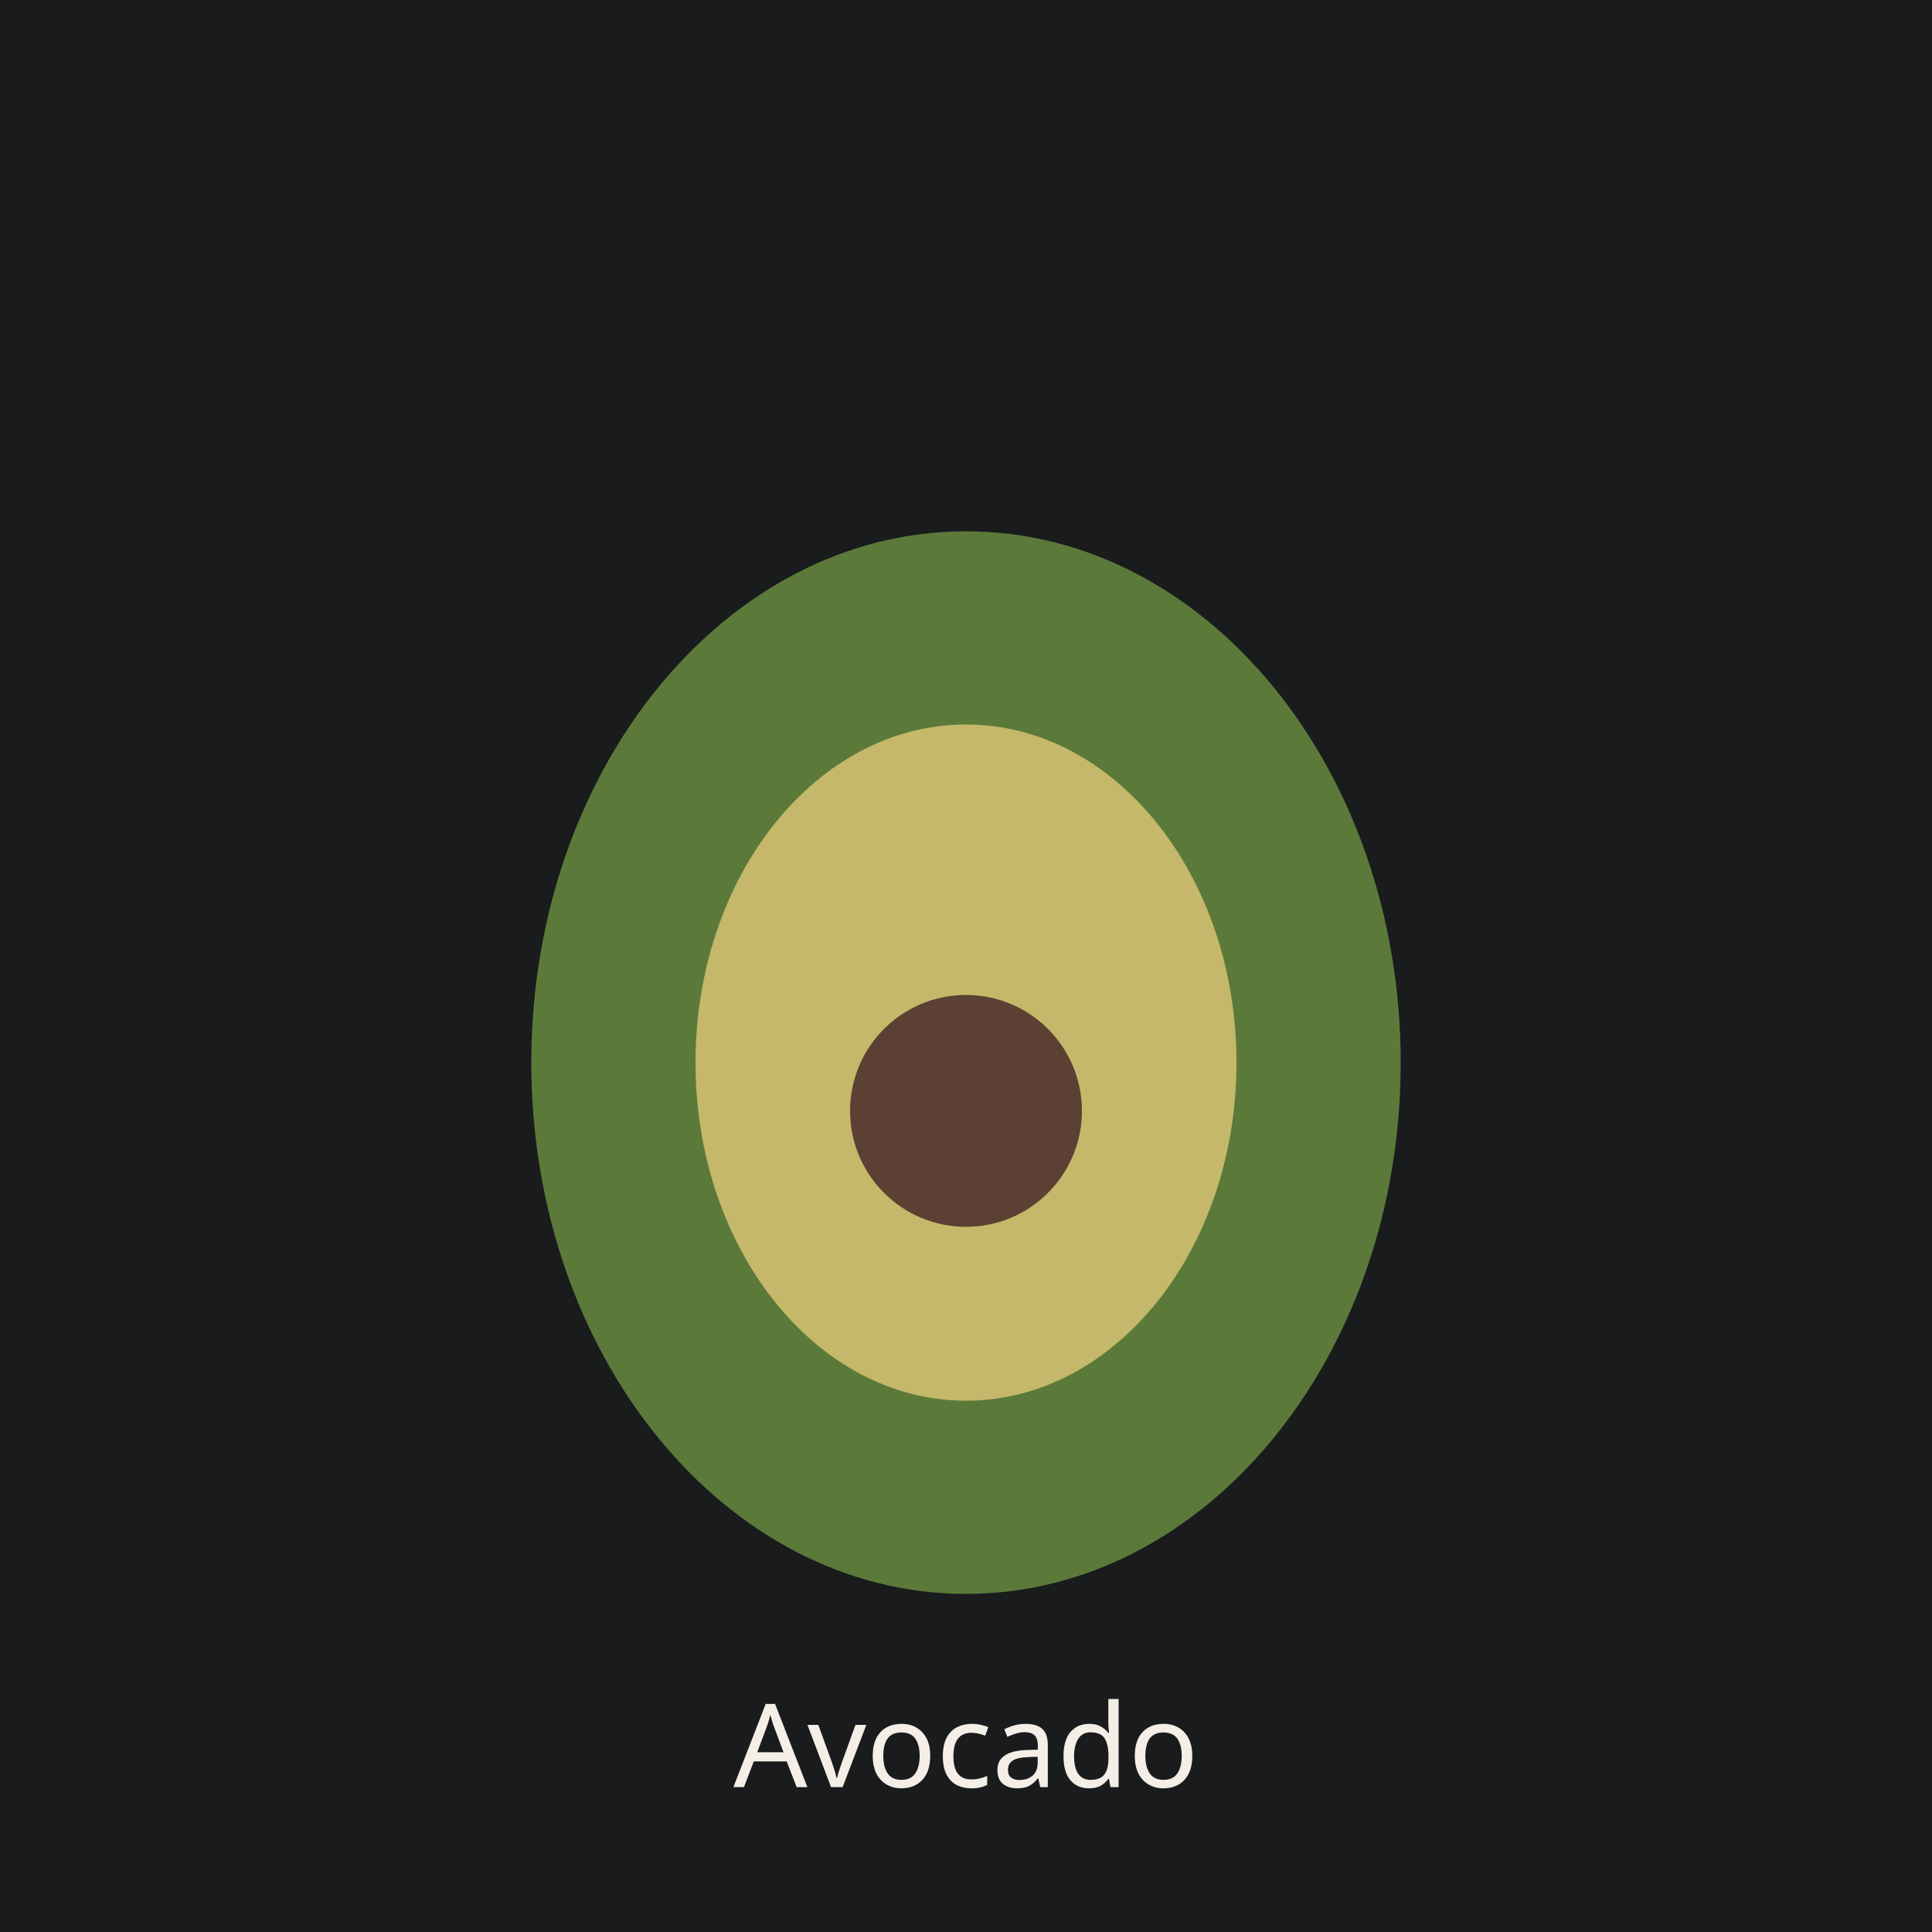
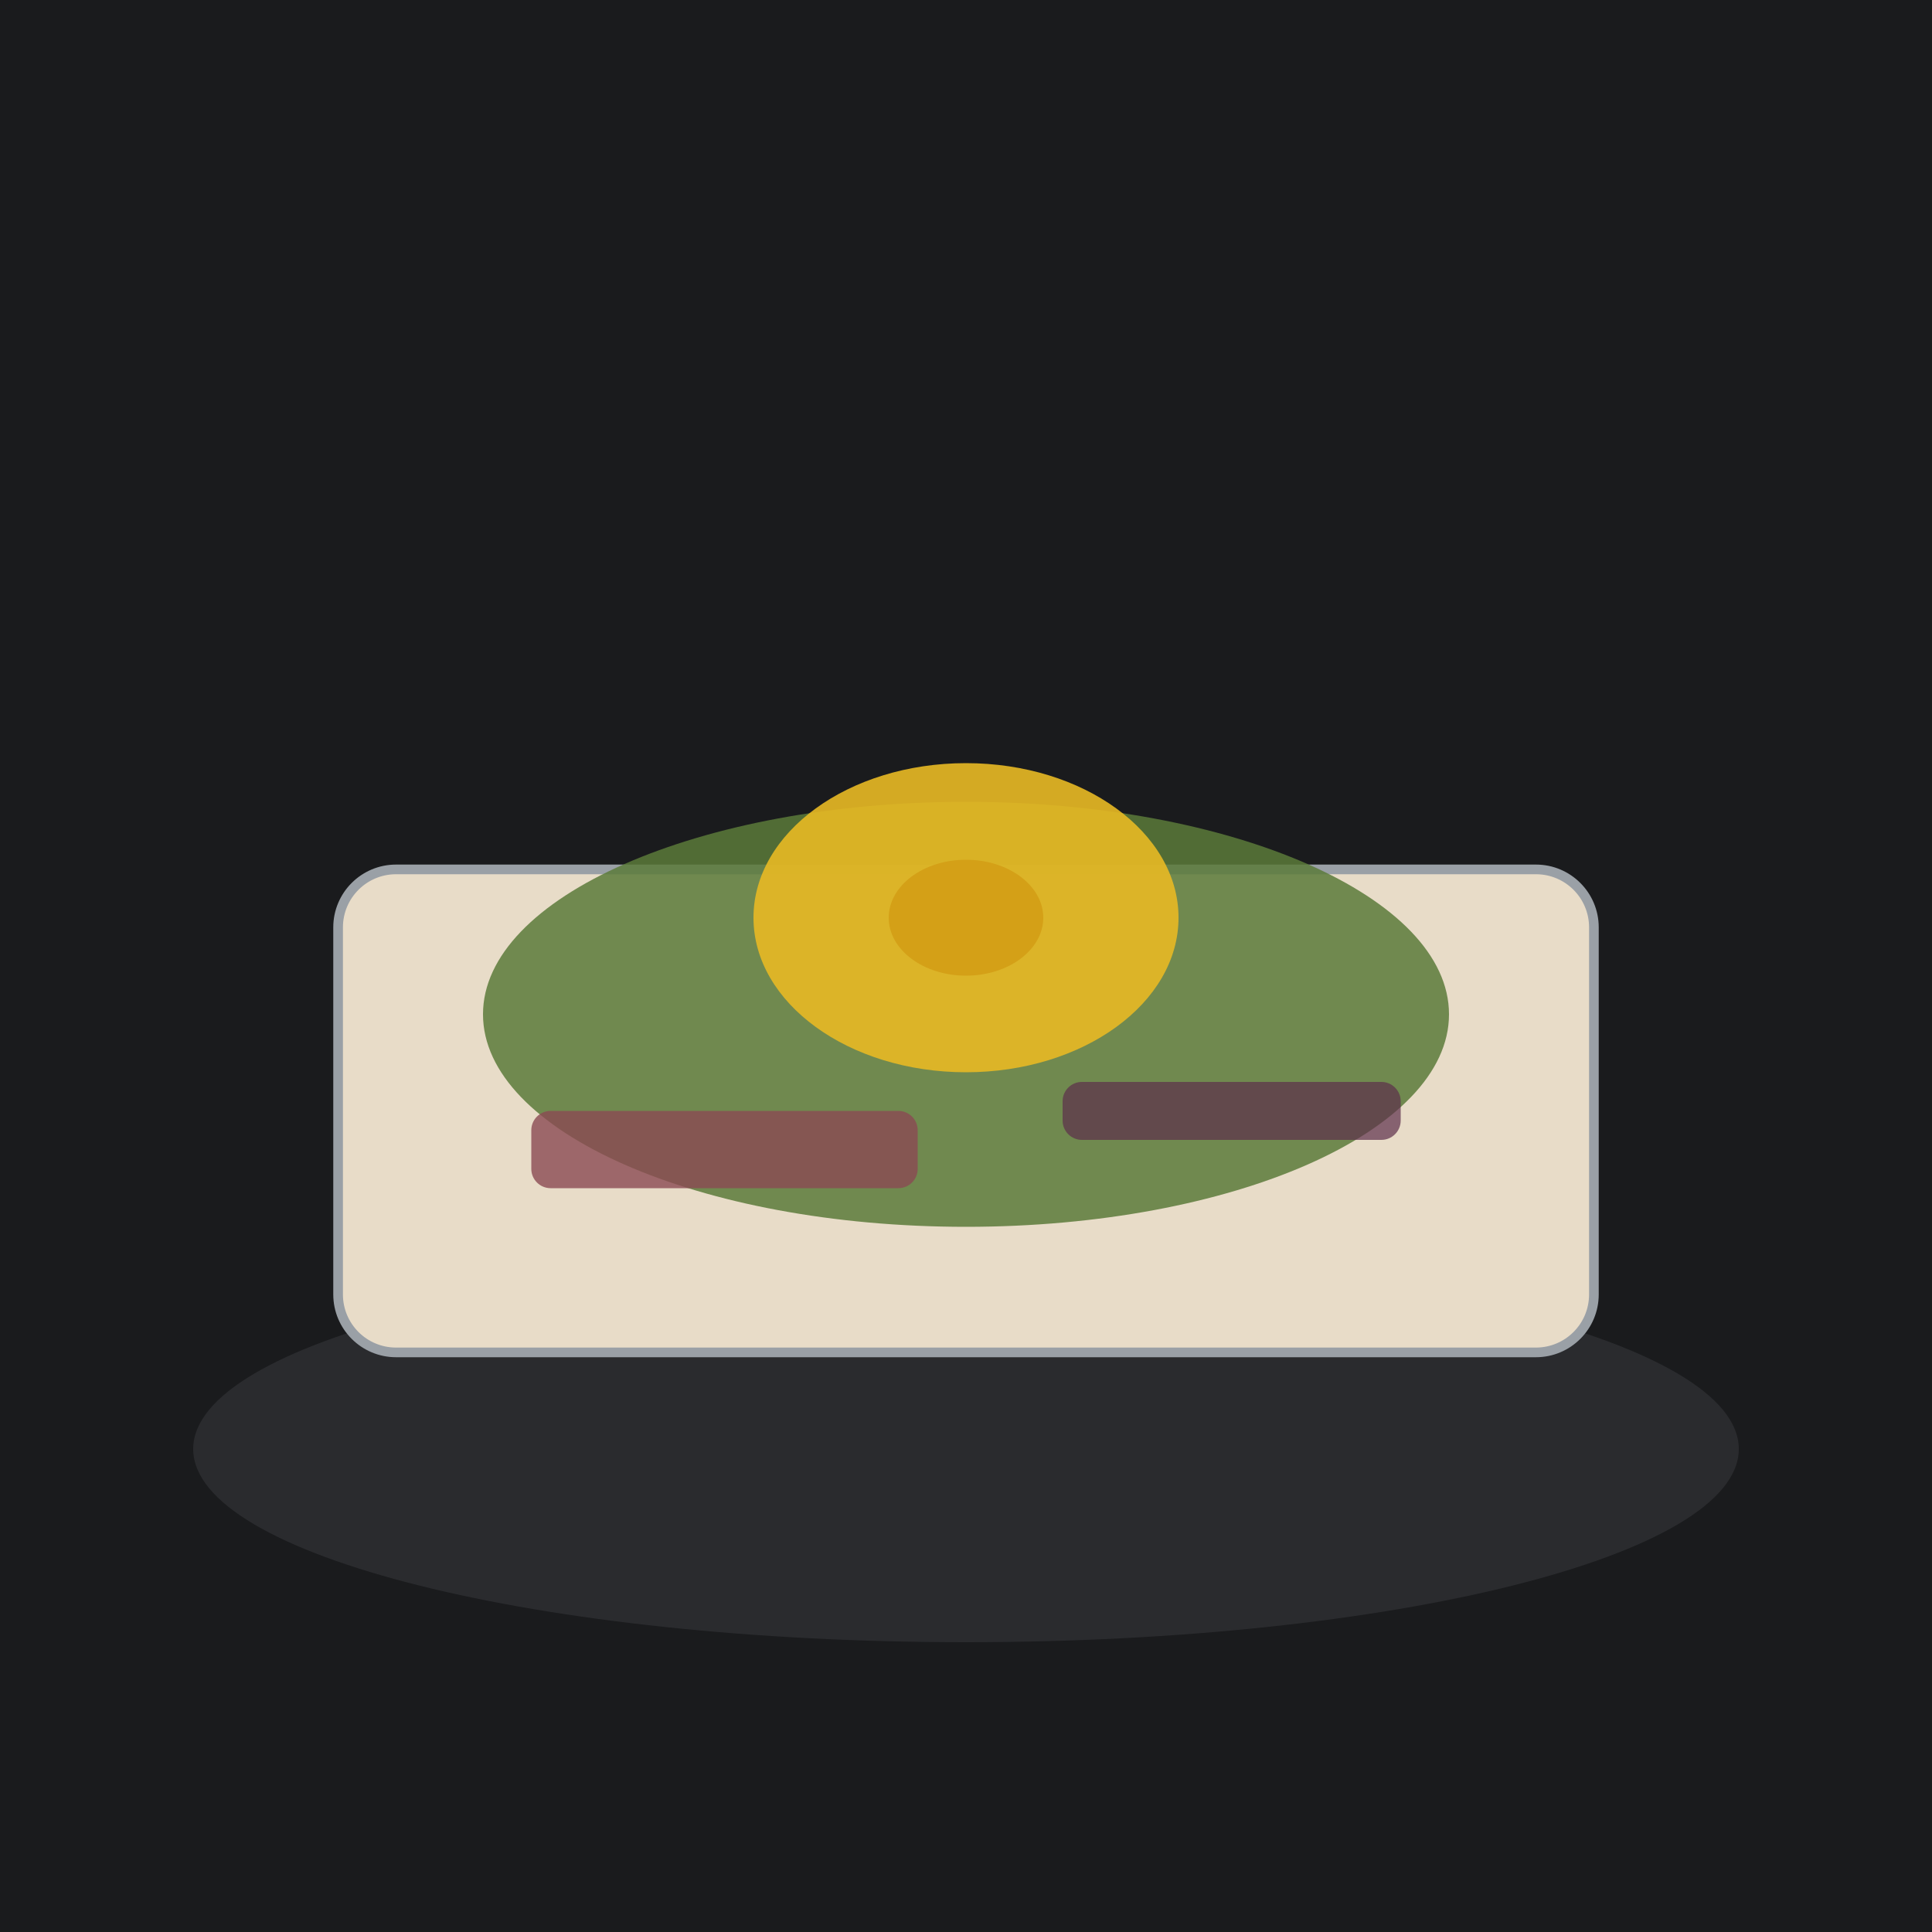
- <svg xmlns="http://www.w3.org/2000/svg" viewBox="0 0 200 200" role="img" aria-label="Avocado Platzhalter">
+ <svg xmlns="http://www.w3.org/2000/svg" viewBox="0 0 200 200" role="img" aria-labelledby="av-title">
  <rect width="200" height="200" fill="#1A1B1D" />
-   <ellipse cx="100" cy="110" rx="45" ry="55" fill="#5B7A3A" />
-   <ellipse cx="100" cy="110" rx="28" ry="35" fill="#C5B86A" />
-   <circle cx="100" cy="115" r="12" fill="#5C4033" />
-   <text x="100" y="185" text-anchor="middle" fill="#F4EFE6" font-size="12" font-family="system-ui,sans-serif">Avocado</text>
+   <ellipse cx="100" cy="150" rx="80" ry="20" fill="#2A2B2E" />
+   <rect x="35" y="90" width="130" height="50" rx="6" fill="#E8DCC8" stroke="#9AA0A6" stroke-width="1" />
+   <ellipse cx="100" cy="105" rx="50" ry="22" fill="#5B7A3A" opacity="0.85" />
+   <ellipse cx="100" cy="95" rx="22" ry="16" fill="#E8B923" opacity="0.9" />
+   <ellipse cx="100" cy="95" rx="8" ry="6" fill="#D4A017" />
+   <rect x="55" y="115" width="40" height="8" rx="2" fill="#8B4A52" opacity="0.8" />
+   <rect x="110" y="112" width="35" height="6" rx="2" fill="#5C2E4A" opacity="0.7" />
</svg>
